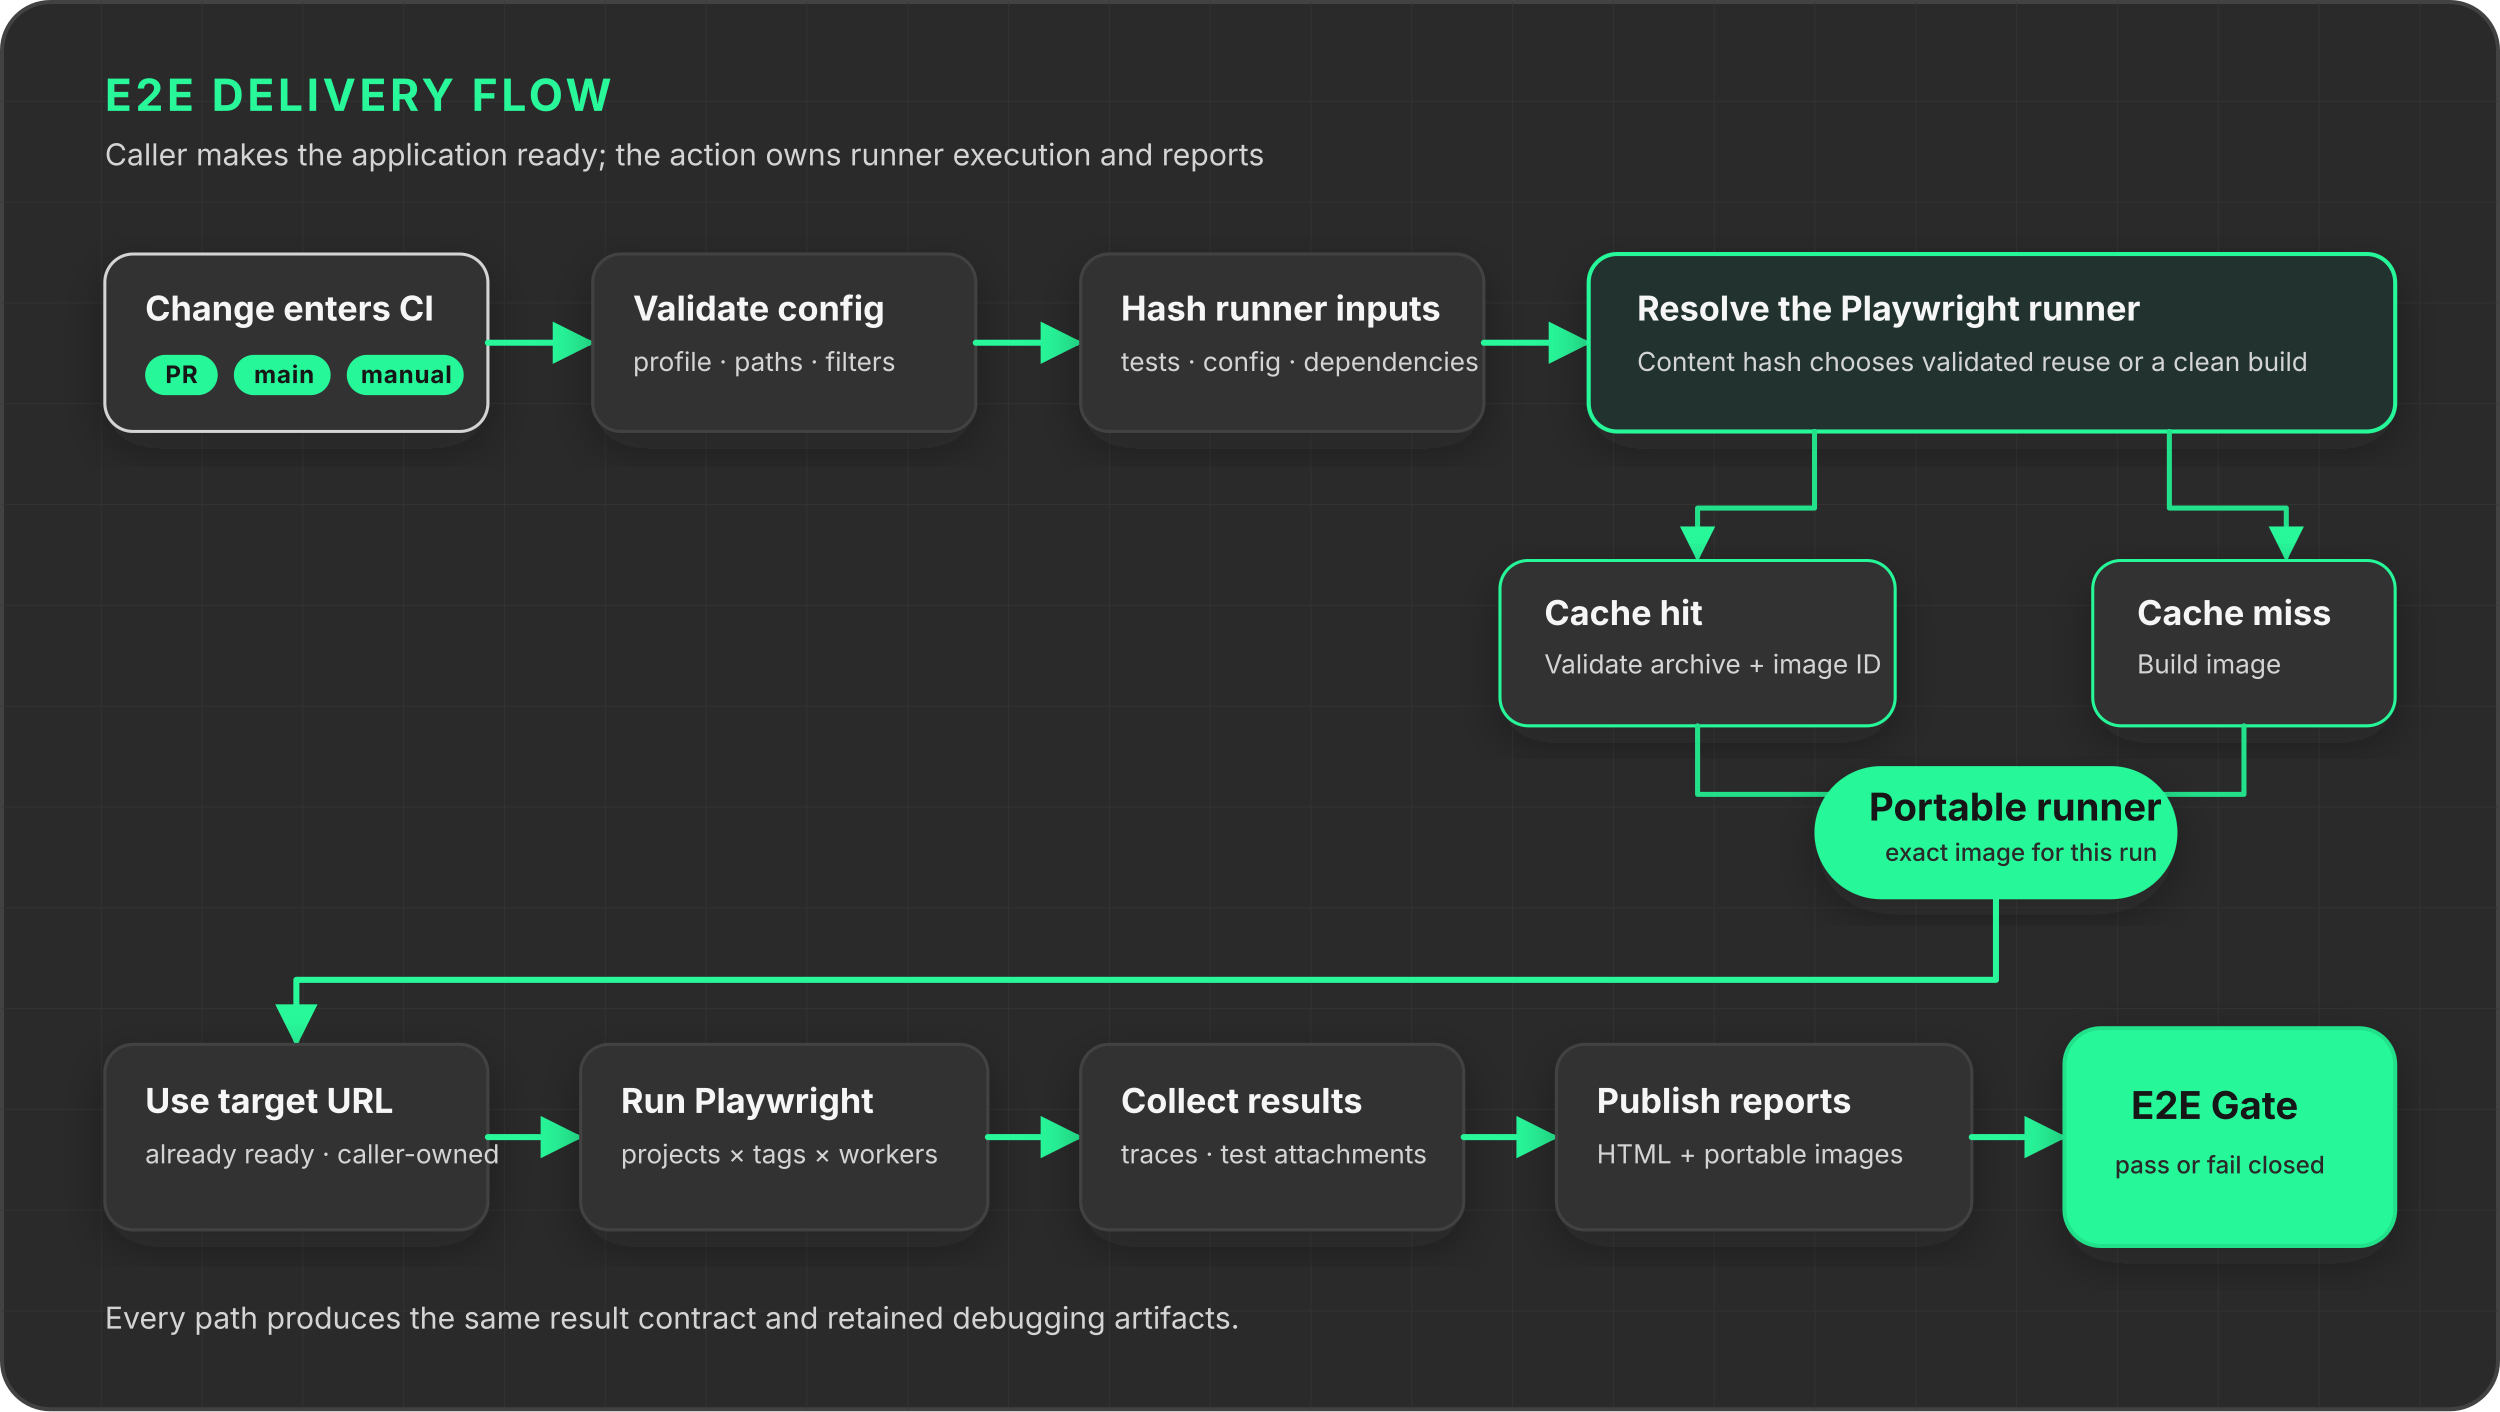
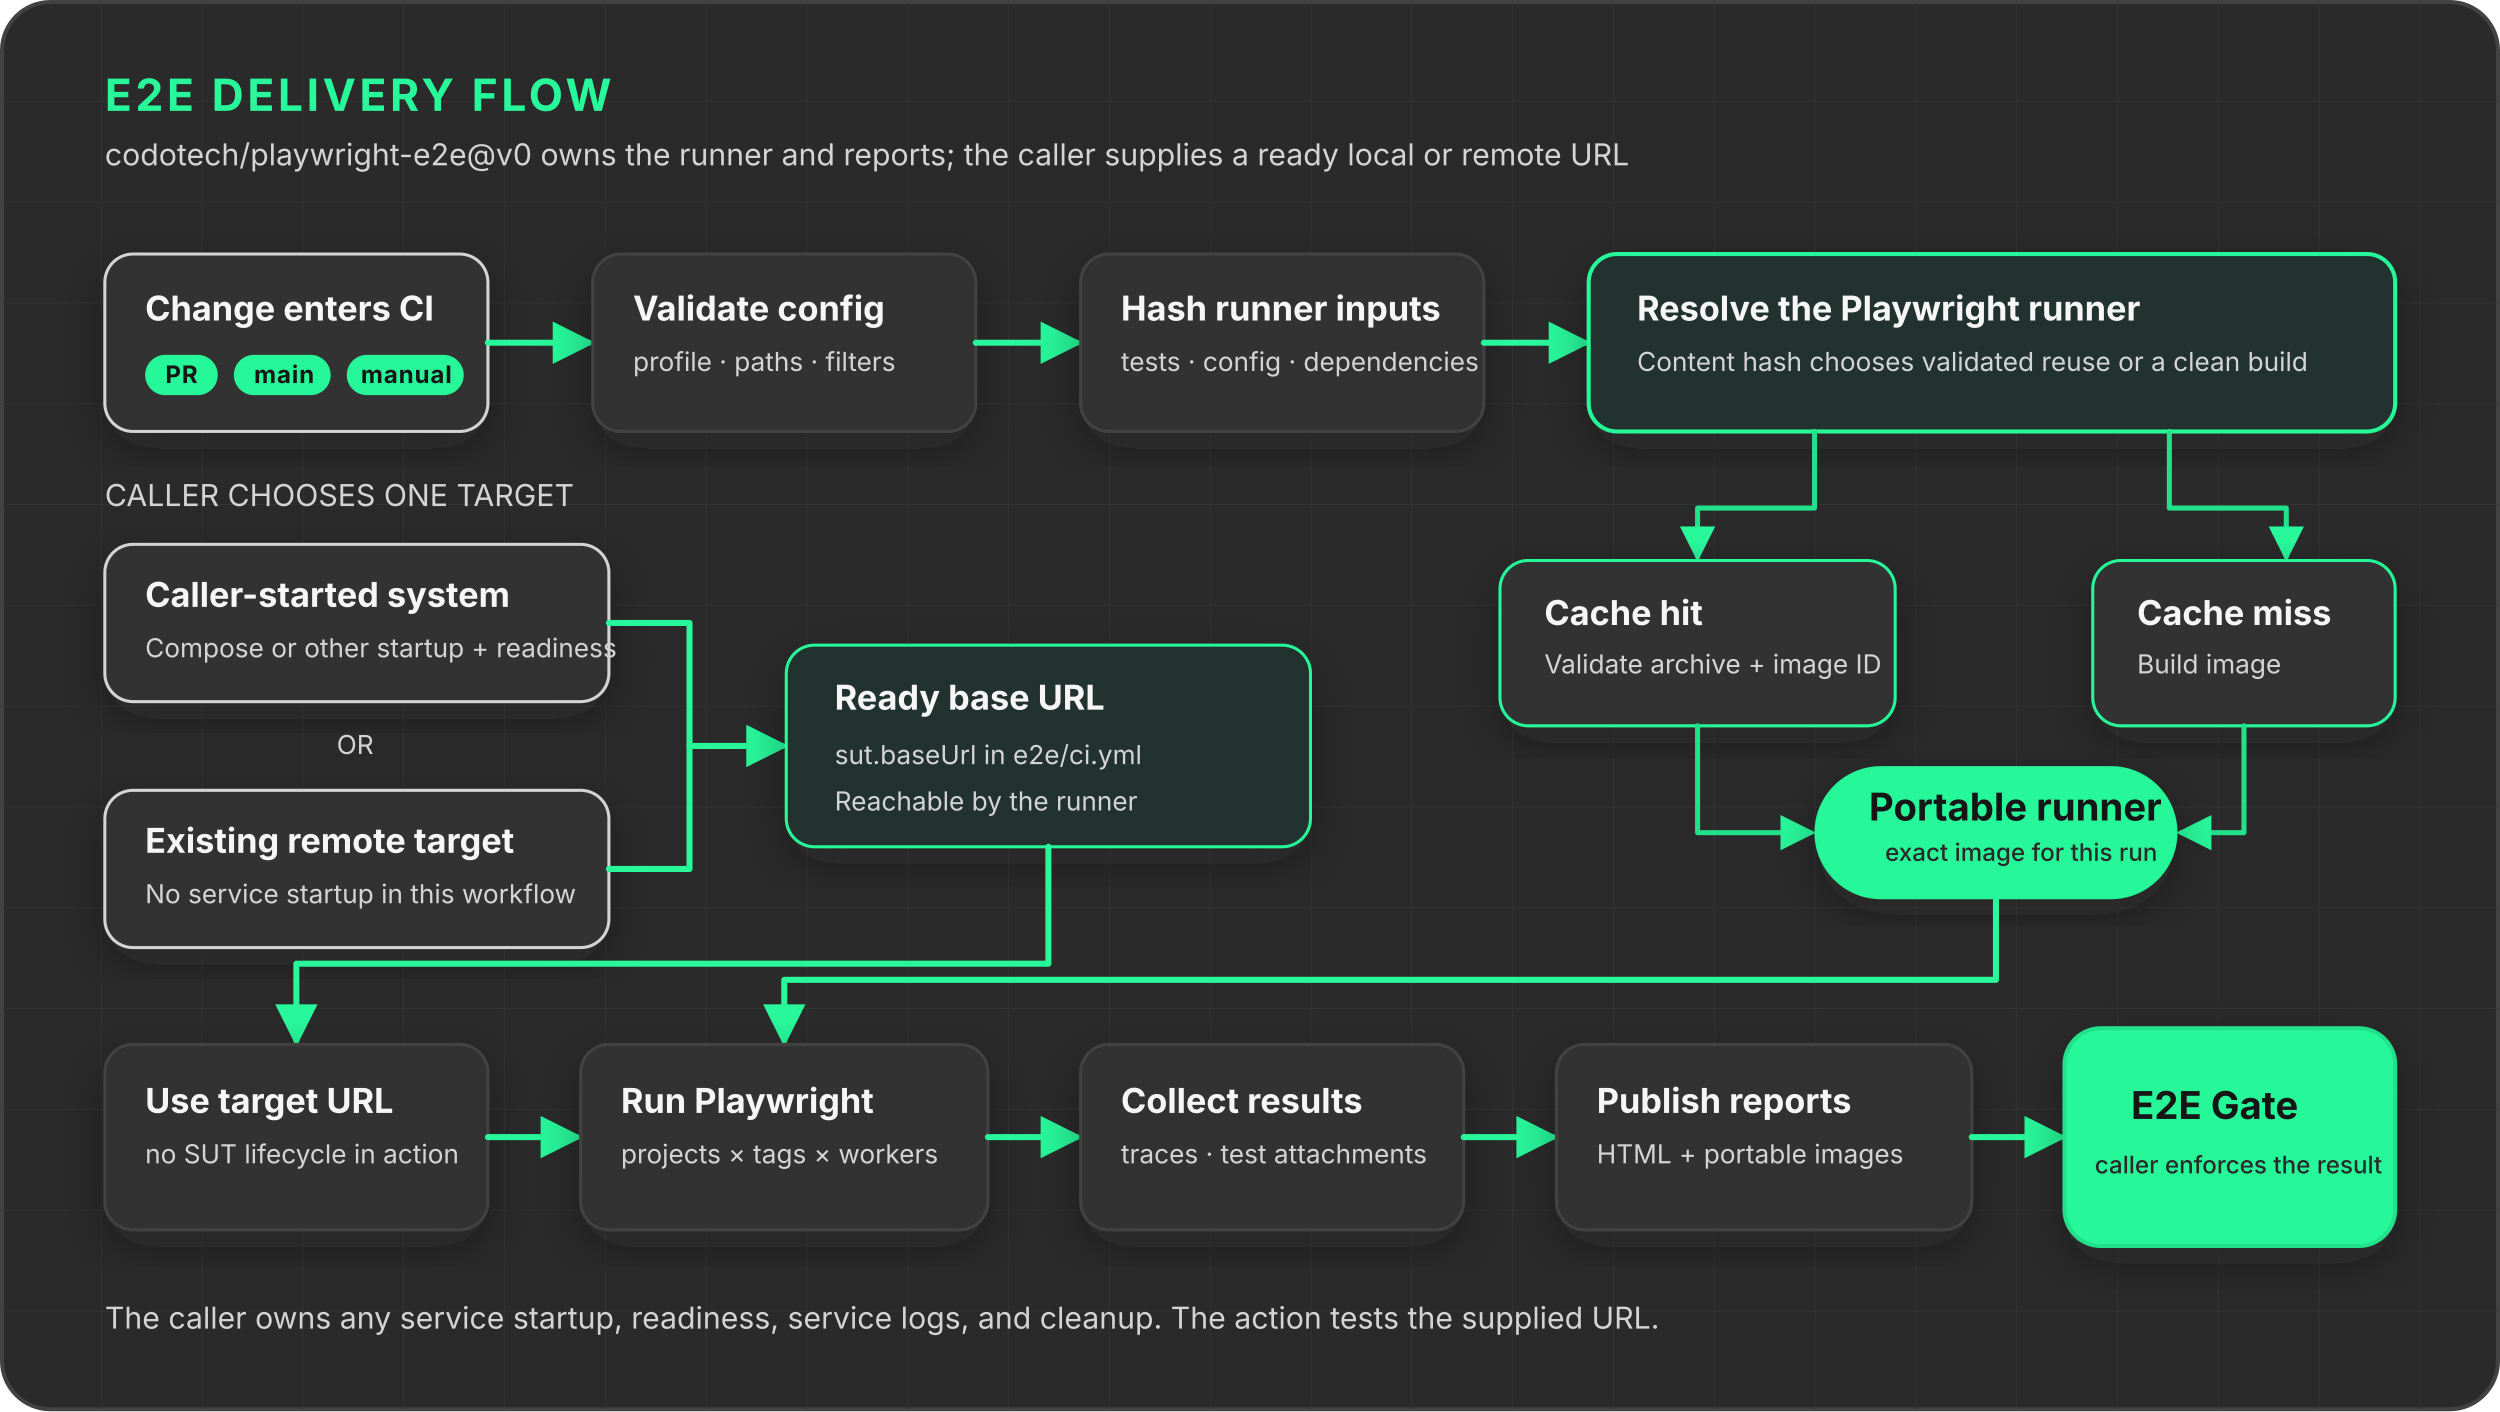
<svg xmlns="http://www.w3.org/2000/svg" width="1240" height="700" viewBox="0 0 1240 700" fill="none" role="img" aria-labelledby="title description">
  <defs>
    <pattern id="grid" width="50" height="50" patternUnits="userSpaceOnUse">
      <path d="M 50 0 L 0 0 0 50" fill="none" stroke="#353535" stroke-width="1" />
    </pattern>
    <marker id="arrow" viewBox="0 0 10 10" refX="8.5" refY="5" markerWidth="7" markerHeight="7" orient="auto-start-reverse">
      <path d="M 0 0 L 10 5 L 0 10 z" fill="#28F89A" />
    </marker>
    <filter id="shadow" x="-20%" y="-20%" width="140%" height="140%">
      <feDropShadow dx="0" dy="8" stdDeviation="12" flood-color="#181818" flood-opacity="0.32" />
    </filter>
    <style>
      .heading { font: 700 22px Inter, Geist, Arial, sans-serif; letter-spacing: 1.8px; fill: #28F89A; }
      .subtitle { font: 400 15px Inter, Geist, Arial, sans-serif; fill: #D4D4D4; }
      .label { font: 650 17px Inter, Geist, Arial, sans-serif; fill: #F6F6F6; }
      .detail { font: 400 13px Inter, Geist, Arial, sans-serif; fill: #D4D4D4; }
      .chip { font: 650 12px Inter, Geist, Arial, sans-serif; fill: #181818; letter-spacing: 0.4px; }
      .gate { font: 750 19px Inter, Geist, Arial, sans-serif; fill: #181818; }
      .gate-detail { font: 550 12px Inter, Geist, Arial, sans-serif; fill: #2A2A2A; }
      .connector { stroke: #28F89A; stroke-width: 3; stroke-linecap: round; stroke-linejoin: round; marker-end: url(#arrow); }
      .branch { stroke: #23E18B; stroke-width: 2.5; stroke-linecap: round; stroke-linejoin: round; marker-end: url(#arrow); }
    </style>
  </defs>
  <rect x="1" y="1" width="1238" height="698" rx="24" fill="#2A2A2A" stroke="#424242" stroke-width="2" />
  <rect x="1" y="1" width="1238" height="698" rx="24" fill="url(#grid)" opacity="0.72" />
  <text x="52" y="55" class="heading">E2E DELIVERY FLOW</text>
-   <text x="52" y="82" class="subtitle">Caller makes the application ready; the action owns runner execution and reports</text>
+   <text x="52" y="82" class="subtitle">codotech/playwright-e2e@v0 owns the runner and reports; the caller supplies a ready local or remote URL</text>
  <g filter="url(#shadow)">
    <rect x="52" y="126" width="190" height="88" rx="14" fill="#333333" stroke="#D4D4D4" stroke-width="1.5" />
    <text x="72" y="159" class="label">Change enters CI</text>
    <rect x="72" y="176" width="36" height="20" rx="10" fill="#28F89A" />
    <text x="82" y="190" class="chip">PR</text>
    <rect x="116" y="176" width="48" height="20" rx="10" fill="#28F89A" />
    <text x="126" y="190" class="chip">main</text>
    <rect x="172" y="176" width="58" height="20" rx="10" fill="#28F89A" />
    <text x="179" y="190" class="chip">manual</text>
  </g>
  <path d="M242 170 H292" class="connector" />
  <g filter="url(#shadow)">
    <rect x="294" y="126" width="190" height="88" rx="14" fill="#333333" stroke="#424242" stroke-width="1.5" />
    <text x="314" y="159" class="label">Validate config</text>
    <text x="314" y="184" class="detail">profile · paths · filters</text>
  </g>
  <path d="M484 170 H534" class="connector" />
  <g filter="url(#shadow)">
    <rect x="536" y="126" width="200" height="88" rx="14" fill="#333333" stroke="#424242" stroke-width="1.5" />
    <text x="556" y="159" class="label">Hash runner inputs</text>
    <text x="556" y="184" class="detail">tests · config · dependencies</text>
  </g>
  <path d="M736 170 H786" class="connector" />
  <g filter="url(#shadow)">
    <rect x="788" y="126" width="400" height="88" rx="14" fill="#22332F" stroke="#28F89A" stroke-width="2" />
    <text x="812" y="159" class="label">Resolve the Playwright runner</text>
    <text x="812" y="184" class="detail">Content hash chooses validated reuse or a clean build</text>
  </g>
  <path d="M900 214 V252 H842 V276" class="branch" />
  <path d="M1076 214 V252 H1134 V276" class="branch" />
  <g filter="url(#shadow)">
    <rect x="744" y="278" width="196" height="82" rx="14" fill="#333333" stroke="#28F89A" stroke-width="1.5" />
    <text x="766" y="310" class="label">Cache hit</text>
    <text x="766" y="334" class="detail">Validate archive + image ID</text>
  </g>
  <g filter="url(#shadow)">
    <rect x="1038" y="278" width="150" height="82" rx="14" fill="#333333" stroke="#28F89A" stroke-width="1.5" />
    <text x="1060" y="310" class="label">Cache miss</text>
    <text x="1060" y="334" class="detail">Build image</text>
  </g>
-   <path d="M842 360 V394 H946" class="branch" />
-   <path d="M1113 360 V394 H1028" class="branch" />
+   <path d="M842 360 V413 H898" class="branch" />
+   <path d="M1113 360 V413 H1082" class="branch" />
  <g filter="url(#shadow)">
    <rect x="900" y="380" width="180" height="66" rx="33" fill="#28F89A" />
    <text x="927" y="407" class="gate">Portable runner</text>
    <text x="935" y="427" class="gate-detail">exact image for this run</text>
  </g>
-   <path d="M990 446 V486 H147 V516" class="connector" />
+   <path d="M990 446 V486 H389 V516" class="connector" />
+   <text x="52" y="251" class="subtitle">CALLER CHOOSES ONE TARGET</text>
+   <g filter="url(#shadow)">
+     <rect x="52" y="270" width="250" height="78" rx="14" fill="#333333" stroke="#D4D4D4" stroke-width="1.5" />
+     <text x="72" y="301" class="label">Caller-started system</text>
+     <text x="72" y="326" class="detail">Compose or other startup + readiness</text>
+   </g>
+   <text x="167" y="374" class="detail">OR</text>
+   <g filter="url(#shadow)">
+     <rect x="52" y="392" width="250" height="78" rx="14" fill="#333333" stroke="#D4D4D4" stroke-width="1.5" />
+     <text x="72" y="423" class="label">Existing remote target</text>
+     <text x="72" y="448" class="detail">No service startup in this workflow</text>
+   </g>
+   <path d="M302 309 H342 V370 H388" class="connector" />
+   <path d="M302 431 H342 V370" stroke="#28F89A" stroke-width="3" stroke-linecap="round" stroke-linejoin="round" />
+   <g filter="url(#shadow)">
+     <rect x="390" y="320" width="260" height="100" rx="14" fill="#22332F" stroke="#28F89A" stroke-width="1.5" />
+     <text x="414" y="352" class="label">Ready base URL</text>
+     <text x="414" y="379" class="detail">sut.baseUrl in e2e/ci.yml</text>
+     <text x="414" y="402" class="detail">Reachable by the runner</text>
+   </g>
+   <path d="M520 420 V478 H147 V516" class="connector" />
  <g filter="url(#shadow)">
    <rect x="52" y="518" width="190" height="92" rx="14" fill="#333333" stroke="#424242" stroke-width="1.5" />
    <text x="72" y="552" class="label">Use target URL</text>
-     <text x="72" y="577" class="detail">already ready · caller-owned</text>
+     <text x="72" y="577" class="detail">no SUT lifecycle in action</text>
  </g>
  <path d="M242 564 H286" class="connector" />
  <g filter="url(#shadow)">
    <rect x="288" y="518" width="202" height="92" rx="14" fill="#333333" stroke="#424242" stroke-width="1.5" />
    <text x="308" y="552" class="label">Run Playwright</text>
    <text x="308" y="577" class="detail">projects × tags × workers</text>
  </g>
  <path d="M490 564 H534" class="connector" />
  <g filter="url(#shadow)">
    <rect x="536" y="518" width="190" height="92" rx="14" fill="#333333" stroke="#424242" stroke-width="1.5" />
    <text x="556" y="552" class="label">Collect results</text>
    <text x="556" y="577" class="detail">traces · test attachments</text>
  </g>
  <path d="M726 564 H770" class="connector" />
  <g filter="url(#shadow)">
    <rect x="772" y="518" width="206" height="92" rx="14" fill="#333333" stroke="#424242" stroke-width="1.5" />
    <text x="792" y="552" class="label">Publish reports</text>
    <text x="792" y="577" class="detail">HTML + portable images</text>
  </g>
  <path d="M978 564 H1022" class="connector" />
  <g filter="url(#shadow)">
    <rect x="1024" y="510" width="164" height="108" rx="18" fill="#28F89A" stroke="#23E18B" stroke-width="2" />
    <text x="1057" y="555" class="gate">E2E Gate</text>
-     <text x="1049" y="582" class="gate-detail">pass or fail closed</text>
+     <text x="1039" y="582" class="gate-detail">caller enforces the result</text>
  </g>
-   <text x="52" y="659" class="subtitle">Every path produces the same result contract and retained debugging artifacts.</text>
+   <text x="52" y="659" class="subtitle">The caller owns any service startup, readiness, service logs, and cleanup. The action tests the supplied URL.</text>
</svg>
